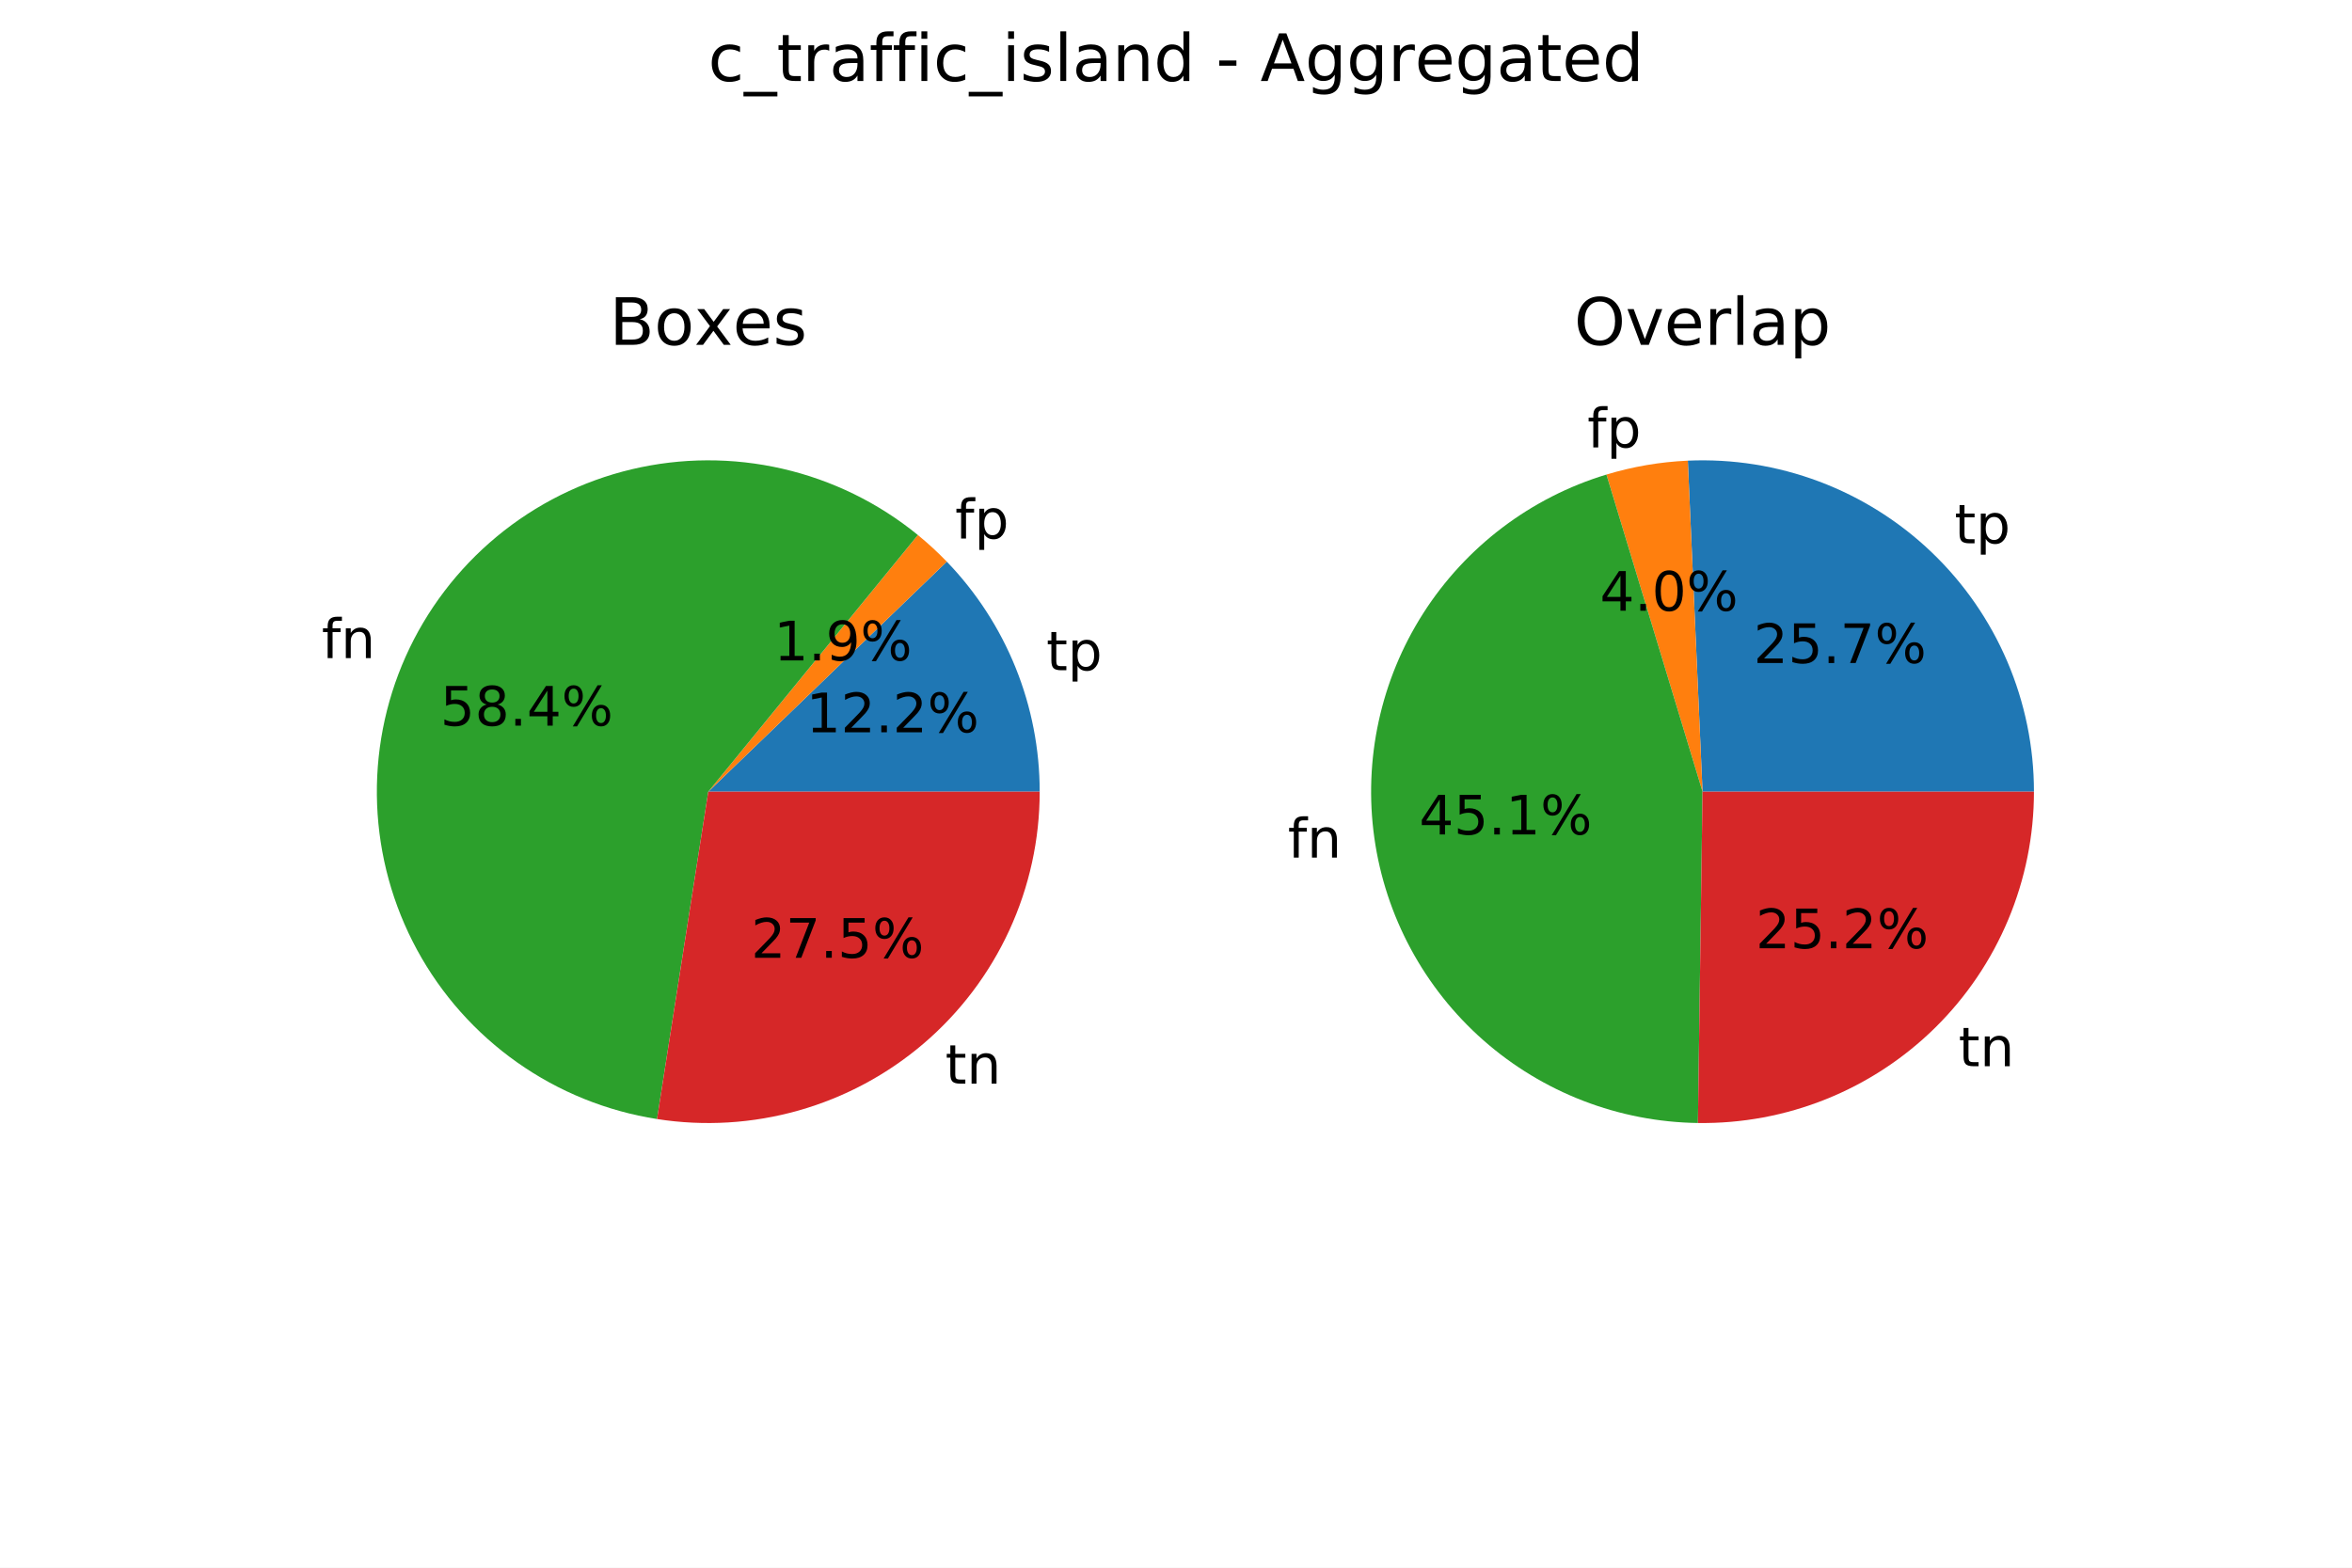
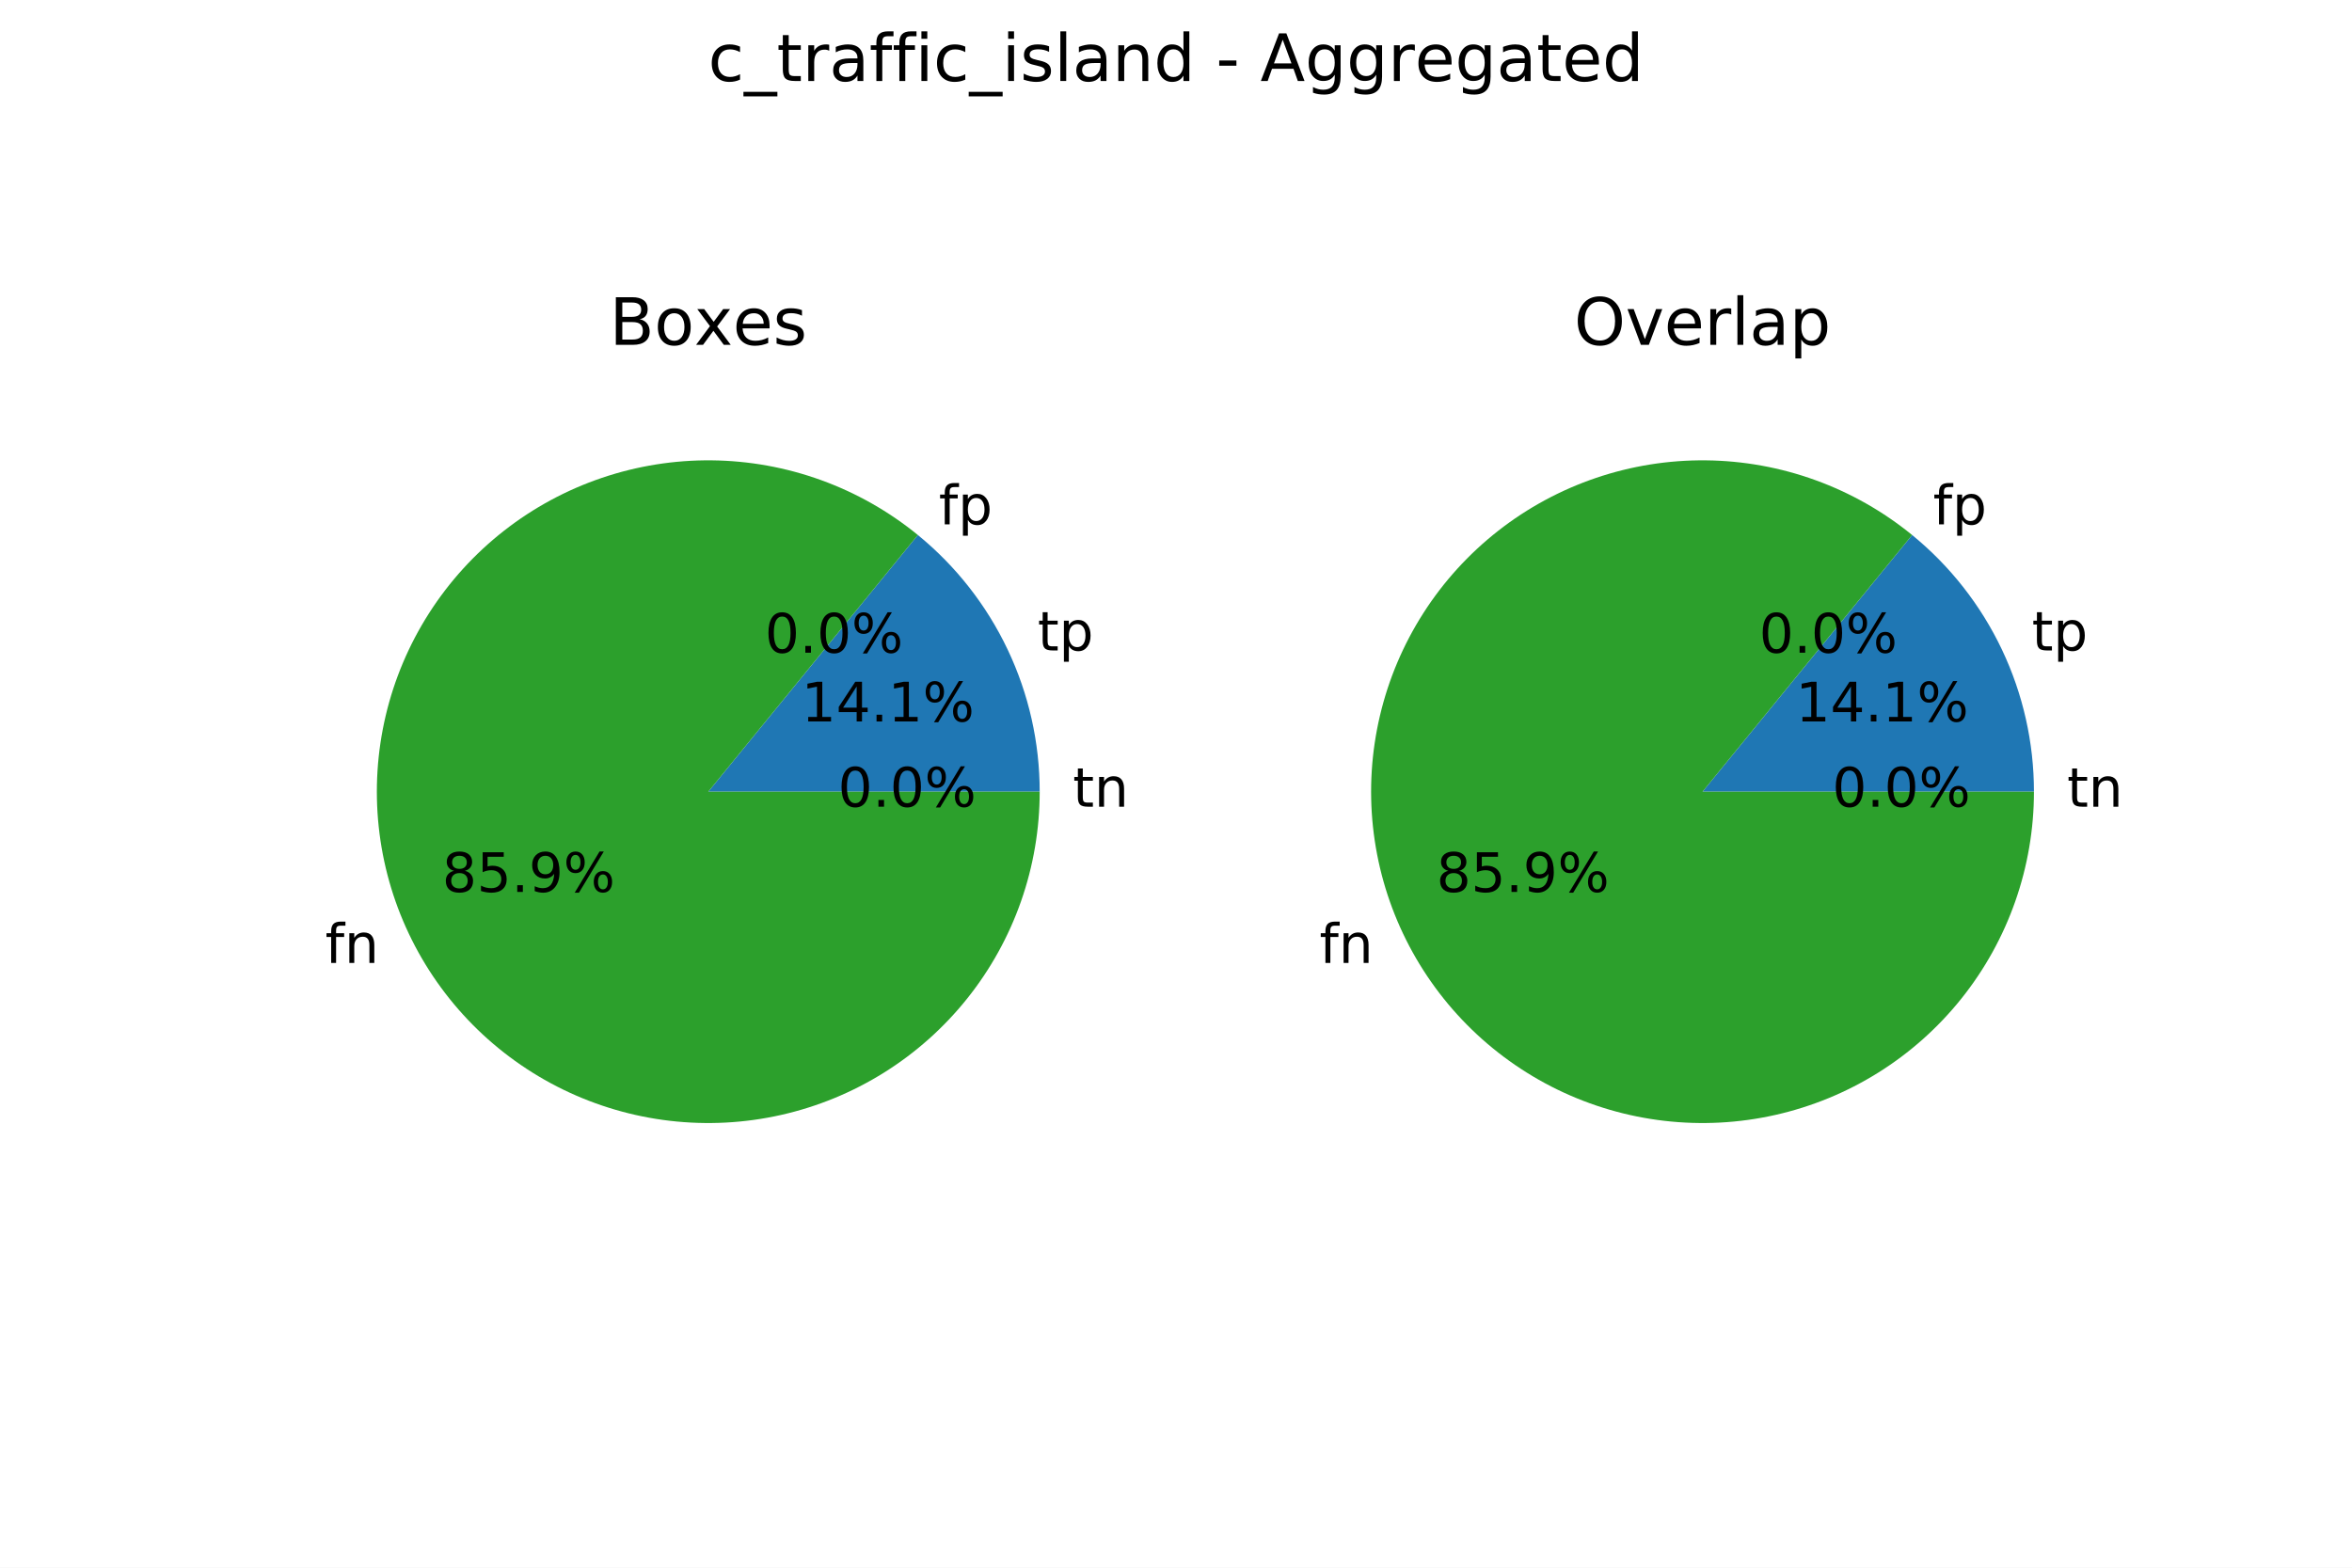
<svg xmlns="http://www.w3.org/2000/svg" xmlns:xlink="http://www.w3.org/1999/xlink" height="288pt" version="1.1" viewBox="0 0 432 288" width="432pt">
  <defs>
    <style type="text/css">
*{stroke-linecap:butt;stroke-linejoin:round;}
  </style>
  </defs>
  <g id="figure_1">
    <g id="patch_1">
      <path d="M 0 288  L 432 288  L 432 0  L 0 0  z " style="fill:#ffffff;" />
    </g>
    <g id="axes_1">
      <g id="patch_2">
-         <path d="M 190.964 145.44  C 190.964 137.63 189.461 129.893 186.537 122.651  C 183.613 115.409 179.323 108.797 173.901 103.177  L 130.091 145.44  L 190.964 145.44  z " style="fill:#1f77b4;" />
+         <path d="M 190.964 145.44  C 190.964 136.413 188.956 127.499 185.086 119.344  C 181.216 111.189 175.581 103.996 168.589 98.287  L 130.091 145.44  L 190.964 145.44  z " style="fill:#1f77b4;" />
      </g>
      <g id="patch_3">
-         <path d="M 173.901 103.177  C 173.065 102.31 172.203 101.469 171.317 100.653  C 170.431 99.838 169.522 99.049 168.589 98.287  L 130.091 145.44  L 173.901 103.177  z " style="fill:#ff7f0e;" />
+         <path d="M 168.589 98.287  C 168.589 98.287 168.589 98.287 168.589 98.287  L 130.091 145.44  L 168.589 98.287  z " style="fill:#ff7f0e;" />
      </g>
      <g id="patch_4">
-         <path d="M 168.589 98.287  C 161.345 92.373 152.834 88.206 143.72 86.113  C 134.606 84.019 125.131 84.053 116.032 86.213  C 106.933 88.373 98.453 92.601 91.252 98.567  C 84.051 104.534 78.321 112.081 74.508 120.62  C 70.695 129.159 68.901 138.463 69.264 147.807  C 69.628 157.152 72.14 166.288 76.605 174.505  C 81.07 182.722 87.37 189.8 95.012 195.189  C 102.655 200.578 111.438 204.134 120.677 205.58  L 130.091 145.44  L 168.589 98.287  z " style="fill:#2ca02c;" />
+         <path d="M 168.589 98.287  C 163.274 93.948 157.265 90.539 150.814 88.203  C 144.363 85.868 137.563 84.639 130.703 84.57  C 123.843 84.501 117.02 85.593 110.523 87.798  C 104.027 90.003 97.949 93.291 92.549 97.522  C 87.148 101.754 82.502 106.868 78.806 112.648  C 75.11 118.428 72.418 124.791 70.843 131.469  C 69.269 138.146 68.834 145.042 69.558 151.864  C 70.282 158.687 72.154 165.338 75.096 171.536  C 78.037 177.734 82.005 183.391 86.832 188.267  C 91.658 193.142 97.275 197.167 103.443 200.17  C 109.611 203.173 116.243 205.112 123.058 205.905  C 129.873 206.698 136.773 206.333 143.466 204.825  C 150.159 203.318 156.549 200.69 162.366 197.052  C 168.183 193.415 173.343 188.82 177.629 183.462  C 181.914 178.104 185.263 172.06 187.533 165.586  C 189.804 159.112 190.964 152.301 190.964 145.44  L 130.091 145.44  L 168.589 98.287  z " style="fill:#2ca02c;" />
      </g>
      <g id="patch_5">
-         <path d="M 120.677 205.58  C 129.361 206.94 138.237 206.402 146.694 204.005  C 155.15 201.607 162.988 197.407 169.667 191.692  C 176.345 185.978 181.707 178.884 185.384 170.9  C 189.06 162.916 190.964 154.23 190.964 145.44  L 130.091 145.44  L 120.677 205.58  z " style="fill:#d62728;" />
+         <path d="M 190.964 145.44  C 190.964 145.44 190.964 145.44 190.964 145.44  L 130.091 145.44  L 190.964 145.44  z " style="fill:#d62728;" />
      </g>
      <g id="matplotlib.axis_1" />
      <g id="matplotlib.axis_2" />
      <g id="text_1">
        <defs>
          <path d="M 18.312 70.219  L 18.312 54.688  L 36.812 54.688  L 36.812 47.703  L 18.312 47.703  L 18.312 18.016  Q 18.312 11.328 20.141 9.422  Q 21.969 7.516 27.594 7.516  L 36.812 7.516  L 36.812 0  L 27.594 0  Q 17.188 0 13.234 3.875  Q 9.281 7.766 9.281 18.016  L 9.281 47.703  L 2.688 47.703  L 2.688 54.688  L 9.281 54.688  L 9.281 70.219  z " id="DejaVuSans-116" />
          <path d="M 18.109 8.203  L 18.109 -20.797  L 9.078 -20.797  L 9.078 54.688  L 18.109 54.688  L 18.109 46.391  Q 20.953 51.266 25.266 53.625  Q 29.594 56 35.594 56  Q 45.562 56 51.781 48.094  Q 58.016 40.188 58.016 27.297  Q 58.016 14.406 51.781 6.484  Q 45.562 -1.422 35.594 -1.422  Q 29.594 -1.422 25.266 0.953  Q 20.953 3.328 18.109 8.203  z M 48.688 27.297  Q 48.688 37.203 44.609 42.844  Q 40.531 48.484 33.406 48.484  Q 26.266 48.484 22.188 42.844  Q 18.109 37.203 18.109 27.297  Q 18.109 17.391 22.188 11.75  Q 26.266 6.109 33.406 6.109  Q 40.531 6.109 44.609 11.75  Q 48.688 17.391 48.688 27.297  z " id="DejaVuSans-112" />
        </defs>
-         <g transform="translate(192.1816 123.1316)scale(0.1 -0.1)">
+         <g transform="translate(190.5857 119.4936)scale(0.1 -0.1)">
          <use xlink:href="#DejaVuSans-116" />
          <use x="39.209" xlink:href="#DejaVuSans-112" />
        </g>
      </g>
      <g id="text_2">
        <defs>
          <path d="M 12.406 8.297  L 28.516 8.297  L 28.516 63.922  L 10.984 60.406  L 10.984 69.391  L 28.422 72.906  L 38.281 72.906  L 38.281 8.297  L 54.391 8.297  L 54.391 0  L 12.406 0  z " id="DejaVuSans-49" />
-           <path d="M 19.188 8.297  L 53.609 8.297  L 53.609 0  L 7.328 0  L 7.328 8.297  Q 12.938 14.109 22.625 23.891  Q 32.328 33.688 34.812 36.531  Q 39.547 41.844 41.422 45.531  Q 43.312 49.219 43.312 52.781  Q 43.312 58.594 39.234 62.25  Q 35.156 65.922 28.609 65.922  Q 23.969 65.922 18.812 64.312  Q 13.672 62.703 7.812 59.422  L 7.812 69.391  Q 13.766 71.781 18.938 73  Q 24.125 74.219 28.422 74.219  Q 39.75 74.219 46.484 68.547  Q 53.219 62.891 53.219 53.422  Q 53.219 48.922 51.531 44.891  Q 49.859 40.875 45.406 35.406  Q 44.188 33.984 37.641 27.219  Q 31.109 20.453 19.188 8.297  z " id="DejaVuSans-50" />
+           <path d="M 37.797 64.312  L 12.891 25.391  L 37.797 25.391  z M 35.203 72.906  L 47.609 72.906  L 47.609 25.391  L 58.016 25.391  L 58.016 17.188  L 47.609 17.188  L 47.609 0  L 37.797 0  L 37.797 17.188  L 4.891 17.188  L 4.891 26.703  z " id="DejaVuSans-52" />
          <path d="M 10.688 12.406  L 21 12.406  L 21 0  L 10.688 0  z " id="DejaVuSans-46" />
          <path d="M 72.703 32.078  Q 68.453 32.078 66.031 28.469  Q 63.625 24.859 63.625 18.406  Q 63.625 12.062 66.031 8.422  Q 68.453 4.781 72.703 4.781  Q 76.859 4.781 79.266 8.422  Q 81.688 12.062 81.688 18.406  Q 81.688 24.812 79.266 28.438  Q 76.859 32.078 72.703 32.078  z M 72.703 38.281  Q 80.422 38.281 84.953 32.906  Q 89.5 27.547 89.5 18.406  Q 89.5 9.281 84.938 3.922  Q 80.375 -1.422 72.703 -1.422  Q 64.891 -1.422 60.344 3.922  Q 55.812 9.281 55.812 18.406  Q 55.812 27.594 60.375 32.938  Q 64.938 38.281 72.703 38.281  z M 22.312 68.016  Q 18.109 68.016 15.688 64.375  Q 13.281 60.75 13.281 54.391  Q 13.281 47.953 15.672 44.328  Q 18.062 40.719 22.312 40.719  Q 26.562 40.719 28.969 44.328  Q 31.391 47.953 31.391 54.391  Q 31.391 60.688 28.953 64.344  Q 26.516 68.016 22.312 68.016  z M 66.406 74.219  L 74.219 74.219  L 28.609 -1.422  L 20.797 -1.422  z M 22.312 74.219  Q 30.031 74.219 34.609 68.875  Q 39.203 63.531 39.203 54.391  Q 39.203 45.172 34.641 39.844  Q 30.078 34.516 22.312 34.516  Q 14.547 34.516 10.031 39.859  Q 5.516 45.219 5.516 54.391  Q 5.516 63.484 10.047 68.844  Q 14.594 74.219 22.312 74.219  z " id="DejaVuSans-37" />
        </defs>
-         <g transform="translate(148.0749 134.5261)scale(0.1 -0.1)">
+         <g transform="translate(147.2045 132.5417)scale(0.1 -0.1)">
          <use xlink:href="#DejaVuSans-49" />
-           <use x="63.623" xlink:href="#DejaVuSans-50" />
-           <use x="127.246" xlink:href="#DejaVuSans-46" />
-           <use x="159.033" xlink:href="#DejaVuSans-50" />
+           <use x="63.623" xlink:href="#DejaVuSans-52" />
+           <use x="127.246" xlink:href="#DejaVuSans-46" />
+           <use x="159.033" xlink:href="#DejaVuSans-49" />
          <use x="222.656" xlink:href="#DejaVuSans-37" />
        </g>
      </g>
      <g id="text_3">
        <defs>
          <path d="M 37.109 75.984  L 37.109 68.5  L 28.516 68.5  Q 23.688 68.5 21.797 66.547  Q 19.922 64.594 19.922 59.516  L 19.922 54.688  L 34.719 54.688  L 34.719 47.703  L 19.922 47.703  L 19.922 0  L 10.891 0  L 10.891 47.703  L 2.297 47.703  L 2.297 54.688  L 10.891 54.688  L 10.891 58.5  Q 10.891 67.625 15.141 71.797  Q 19.391 75.984 28.609 75.984  z " id="DejaVuSans-102" />
        </defs>
-         <g transform="translate(175.44 98.93373)scale(0.1 -0.1)">
+         <g transform="translate(172.4386 96.33111)scale(0.1 -0.1)">
          <use xlink:href="#DejaVuSans-102" />
          <use x="35.205" xlink:href="#DejaVuSans-112" />
        </g>
      </g>
      <g id="text_4">
        <defs>
+           <path d="M 31.781 66.406  Q 24.172 66.406 20.328 58.906  Q 16.5 51.422 16.5 36.375  Q 16.5 21.391 20.328 13.891  Q 24.172 6.391 31.781 6.391  Q 39.453 6.391 43.281 13.891  Q 47.125 21.391 47.125 36.375  Q 47.125 51.422 43.281 58.906  Q 39.453 66.406 31.781 66.406  z M 31.781 74.219  Q 44.047 74.219 50.516 64.516  Q 56.984 54.828 56.984 36.375  Q 56.984 17.969 50.516 8.266  Q 44.047 -1.422 31.781 -1.422  Q 19.531 -1.422 13.062 8.266  Q 6.594 17.969 6.594 36.375  Q 6.594 54.828 13.062 64.516  Q 19.531 74.219 31.781 74.219  z " id="DejaVuSans-48" />
+         </defs>
+         <g transform="translate(140.4873 119.9076)scale(0.1 -0.1)">
+           <use xlink:href="#DejaVuSans-48" />
+           <use x="63.623" xlink:href="#DejaVuSans-46" />
+           <use x="95.41" xlink:href="#DejaVuSans-48" />
+           <use x="159.033" xlink:href="#DejaVuSans-37" />
+         </g>
+       </g>
+       <g id="text_5">
+         <defs>
+           <path d="M 54.891 33.016  L 54.891 0  L 45.906 0  L 45.906 32.719  Q 45.906 40.484 42.875 44.328  Q 39.844 48.188 33.797 48.188  Q 26.516 48.188 22.312 43.547  Q 18.109 38.922 18.109 30.906  L 18.109 0  L 9.078 0  L 9.078 54.688  L 18.109 54.688  L 18.109 46.188  Q 21.344 51.125 25.703 53.562  Q 30.078 56 35.797 56  Q 45.219 56 50.047 50.172  Q 54.891 44.344 54.891 33.016  z " id="DejaVuSans-110" />
+         </defs>
+         <g transform="translate(59.7383 176.9051)scale(0.1 -0.1)">
+           <use xlink:href="#DejaVuSans-102" />
+           <use x="35.205" xlink:href="#DejaVuSans-110" />
+         </g>
+       </g>
+       <g id="text_6">
+         <defs>
+           <path d="M 31.781 34.625  Q 24.75 34.625 20.719 30.859  Q 16.703 27.094 16.703 20.516  Q 16.703 13.922 20.719 10.156  Q 24.75 6.391 31.781 6.391  Q 38.812 6.391 42.859 10.172  Q 46.922 13.969 46.922 20.516  Q 46.922 27.094 42.891 30.859  Q 38.875 34.625 31.781 34.625  z M 21.922 38.812  Q 15.578 40.375 12.031 44.719  Q 8.5 49.078 8.5 55.328  Q 8.5 64.062 14.719 69.141  Q 20.953 74.219 31.781 74.219  Q 42.672 74.219 48.875 69.141  Q 55.078 64.062 55.078 55.328  Q 55.078 49.078 51.531 44.719  Q 48 40.375 41.703 38.812  Q 48.828 37.156 52.797 32.312  Q 56.781 27.484 56.781 20.516  Q 56.781 9.906 50.312 4.234  Q 43.844 -1.422 31.781 -1.422  Q 19.734 -1.422 13.25 4.234  Q 6.781 9.906 6.781 20.516  Q 6.781 27.484 10.781 32.312  Q 14.797 37.156 21.922 38.812  z M 18.312 54.391  Q 18.312 48.734 21.844 45.562  Q 25.391 42.391 31.781 42.391  Q 38.141 42.391 41.719 45.562  Q 45.312 48.734 45.312 54.391  Q 45.312 60.062 41.719 63.234  Q 38.141 66.406 31.781 66.406  Q 25.391 66.406 21.844 63.234  Q 18.312 60.062 18.312 54.391  z " id="DejaVuSans-56" />
+           <path d="M 10.797 72.906  L 49.516 72.906  L 49.516 64.594  L 19.828 64.594  L 19.828 46.734  Q 21.969 47.469 24.109 47.828  Q 26.266 48.188 28.422 48.188  Q 40.625 48.188 47.75 41.5  Q 54.891 34.812 54.891 23.391  Q 54.891 11.625 47.562 5.094  Q 40.234 -1.422 26.906 -1.422  Q 22.312 -1.422 17.547 -0.641  Q 12.797 0.141 7.719 1.703  L 7.719 11.625  Q 12.109 9.234 16.797 8.062  Q 21.484 6.891 26.703 6.891  Q 35.156 6.891 40.078 11.328  Q 45.016 15.766 45.016 23.391  Q 45.016 31 40.078 35.438  Q 35.156 39.891 26.703 39.891  Q 22.75 39.891 18.812 39.016  Q 14.891 38.141 10.797 36.281  z " id="DejaVuSans-53" />
          <path d="M 10.984 1.516  L 10.984 10.5  Q 14.703 8.734 18.5 7.812  Q 22.312 6.891 25.984 6.891  Q 35.75 6.891 40.891 13.453  Q 46.047 20.016 46.781 33.406  Q 43.953 29.203 39.594 26.953  Q 35.25 24.703 29.984 24.703  Q 19.047 24.703 12.672 31.312  Q 6.297 37.938 6.297 49.422  Q 6.297 60.641 12.938 67.422  Q 19.578 74.219 30.609 74.219  Q 43.266 74.219 49.922 64.516  Q 56.594 54.828 56.594 36.375  Q 56.594 19.141 48.406 8.859  Q 40.234 -1.422 26.422 -1.422  Q 22.703 -1.422 18.891 -0.688  Q 15.094 0.047 10.984 1.516  z M 30.609 32.422  Q 37.25 32.422 41.125 36.953  Q 45.016 41.5 45.016 49.422  Q 45.016 57.281 41.125 61.844  Q 37.25 66.406 30.609 66.406  Q 23.969 66.406 20.094 61.844  Q 16.219 57.281 16.219 49.422  Q 16.219 41.5 20.094 36.953  Q 23.969 32.422 30.609 32.422  z " id="DejaVuSans-57" />
        </defs>
-         <g transform="translate(142.1244 121.3272)scale(0.1 -0.1)">
-           <use xlink:href="#DejaVuSans-49" />
-           <use x="63.623" xlink:href="#DejaVuSans-46" />
-           <use x="95.41" xlink:href="#DejaVuSans-57" />
-           <use x="159.033" xlink:href="#DejaVuSans-37" />
-         </g>
-       </g>
-       <g id="text_5">
-         <defs>
-           <path d="M 54.891 33.016  L 54.891 0  L 45.906 0  L 45.906 32.719  Q 45.906 40.484 42.875 44.328  Q 39.844 48.188 33.797 48.188  Q 26.516 48.188 22.312 43.547  Q 18.109 38.922 18.109 30.906  L 18.109 0  L 9.078 0  L 9.078 54.688  L 18.109 54.688  L 18.109 46.188  Q 21.344 51.125 25.703 53.562  Q 30.078 56 35.797 56  Q 45.219 56 50.047 50.172  Q 54.891 44.344 54.891 33.016  z " id="DejaVuSans-110" />
-         </defs>
-         <g transform="translate(59.09206 120.8971)scale(0.1 -0.1)">
-           <use xlink:href="#DejaVuSans-102" />
-           <use x="35.205" xlink:href="#DejaVuSans-110" />
-         </g>
-       </g>
-       <g id="text_6">
-         <defs>
-           <path d="M 10.797 72.906  L 49.516 72.906  L 49.516 64.594  L 19.828 64.594  L 19.828 46.734  Q 21.969 47.469 24.109 47.828  Q 26.266 48.188 28.422 48.188  Q 40.625 48.188 47.75 41.5  Q 54.891 34.812 54.891 23.391  Q 54.891 11.625 47.562 5.094  Q 40.234 -1.422 26.906 -1.422  Q 22.312 -1.422 17.547 -0.641  Q 12.797 0.141 7.719 1.703  L 7.719 11.625  Q 12.109 9.234 16.797 8.062  Q 21.484 6.891 26.703 6.891  Q 35.156 6.891 40.078 11.328  Q 45.016 15.766 45.016 23.391  Q 45.016 31 40.078 35.438  Q 35.156 39.891 26.703 39.891  Q 22.75 39.891 18.812 39.016  Q 14.891 38.141 10.797 36.281  z " id="DejaVuSans-53" />
-           <path d="M 31.781 34.625  Q 24.75 34.625 20.719 30.859  Q 16.703 27.094 16.703 20.516  Q 16.703 13.922 20.719 10.156  Q 24.75 6.391 31.781 6.391  Q 38.812 6.391 42.859 10.172  Q 46.922 13.969 46.922 20.516  Q 46.922 27.094 42.891 30.859  Q 38.875 34.625 31.781 34.625  z M 21.922 38.812  Q 15.578 40.375 12.031 44.719  Q 8.5 49.078 8.5 55.328  Q 8.5 64.062 14.719 69.141  Q 20.953 74.219 31.781 74.219  Q 42.672 74.219 48.875 69.141  Q 55.078 64.062 55.078 55.328  Q 55.078 49.078 51.531 44.719  Q 48 40.375 41.703 38.812  Q 48.828 37.156 52.797 32.312  Q 56.781 27.484 56.781 20.516  Q 56.781 9.906 50.312 4.234  Q 43.844 -1.422 31.781 -1.422  Q 19.734 -1.422 13.25 4.234  Q 6.781 9.906 6.781 20.516  Q 6.781 27.484 10.781 32.312  Q 14.797 37.156 21.922 38.812  z M 18.312 54.391  Q 18.312 48.734 21.844 45.562  Q 25.391 42.391 31.781 42.391  Q 38.141 42.391 41.719 45.562  Q 45.312 48.734 45.312 54.391  Q 45.312 60.062 41.719 63.234  Q 38.141 66.406 31.781 66.406  Q 25.391 66.406 21.844 63.234  Q 18.312 60.062 18.312 54.391  z " id="DejaVuSans-56" />
-           <path d="M 37.797 64.312  L 12.891 25.391  L 37.797 25.391  z M 35.203 72.906  L 47.609 72.906  L 47.609 25.391  L 58.016 25.391  L 58.016 17.188  L 47.609 17.188  L 47.609 0  L 37.797 0  L 37.797 17.188  L 4.891 17.188  L 4.891 26.703  z " id="DejaVuSans-52" />
-         </defs>
-         <g transform="translate(80.85766 133.3072)scale(0.1 -0.1)">
-           <use xlink:href="#DejaVuSans-53" />
-           <use x="63.623" xlink:href="#DejaVuSans-56" />
-           <use x="127.246" xlink:href="#DejaVuSans-46" />
-           <use x="159.033" xlink:href="#DejaVuSans-52" />
+         <g transform="translate(81.21015 163.8571)scale(0.1 -0.1)">
+           <use xlink:href="#DejaVuSans-56" />
+           <use x="63.623" xlink:href="#DejaVuSans-53" />
+           <use x="127.246" xlink:href="#DejaVuSans-46" />
+           <use x="159.033" xlink:href="#DejaVuSans-57" />
          <use x="222.656" xlink:href="#DejaVuSans-37" />
        </g>
      </g>
      <g id="text_7">
-         <g transform="translate(173.6241 199.0767)scale(0.1 -0.1)">
+         <g transform="translate(197.0509 148.1994)scale(0.1 -0.1)">
          <use xlink:href="#DejaVuSans-116" />
          <use x="39.209" xlink:href="#DejaVuSans-110" />
        </g>
      </g>
      <g id="text_8">
-         <defs>
-           <path d="M 8.203 72.906  L 55.078 72.906  L 55.078 68.703  L 28.609 0  L 18.312 0  L 43.219 64.594  L 8.203 64.594  z " id="DejaVuSans-55" />
-         </defs>
-         <g transform="translate(137.9527 175.9507)scale(0.1 -0.1)">
-           <use xlink:href="#DejaVuSans-50" />
-           <use x="63.623" xlink:href="#DejaVuSans-55" />
-           <use x="127.246" xlink:href="#DejaVuSans-46" />
-           <use x="159.033" xlink:href="#DejaVuSans-53" />
-           <use x="222.656" xlink:href="#DejaVuSans-37" />
+         <g transform="translate(153.9122 148.1994)scale(0.1 -0.1)">
+           <use xlink:href="#DejaVuSans-48" />
+           <use x="63.623" xlink:href="#DejaVuSans-46" />
+           <use x="95.41" xlink:href="#DejaVuSans-48" />
+           <use x="159.033" xlink:href="#DejaVuSans-37" />
        </g>
      </g>
      <g id="text_9">
        <defs>
          <path d="M 19.672 34.812  L 19.672 8.109  L 35.5 8.109  Q 43.453 8.109 47.281 11.406  Q 51.125 14.703 51.125 21.484  Q 51.125 28.328 47.281 31.562  Q 43.453 34.812 35.5 34.812  z M 19.672 64.797  L 19.672 42.828  L 34.281 42.828  Q 41.5 42.828 45.031 45.531  Q 48.578 48.25 48.578 53.812  Q 48.578 59.328 45.031 62.062  Q 41.5 64.797 34.281 64.797  z M 9.812 72.906  L 35.016 72.906  Q 46.297 72.906 52.391 68.219  Q 58.5 63.531 58.5 54.891  Q 58.5 48.188 55.375 44.234  Q 52.25 40.281 46.188 39.312  Q 53.469 37.75 57.5 32.781  Q 61.531 27.828 61.531 20.406  Q 61.531 10.641 54.891 5.312  Q 48.25 0 35.984 0  L 9.812 0  z " id="DejaVuSans-66" />
          <path d="M 30.609 48.391  Q 23.391 48.391 19.188 42.75  Q 14.984 37.109 14.984 27.297  Q 14.984 17.484 19.156 11.844  Q 23.344 6.203 30.609 6.203  Q 37.797 6.203 41.984 11.859  Q 46.188 17.531 46.188 27.297  Q 46.188 37.016 41.984 42.703  Q 37.797 48.391 30.609 48.391  z M 30.609 56  Q 42.328 56 49.016 48.375  Q 55.719 40.766 55.719 27.297  Q 55.719 13.875 49.016 6.219  Q 42.328 -1.422 30.609 -1.422  Q 18.844 -1.422 12.172 6.219  Q 5.516 13.875 5.516 27.297  Q 5.516 40.766 12.172 48.375  Q 18.844 56 30.609 56  z " id="DejaVuSans-111" />
          <path d="M 54.891 54.688  L 35.109 28.078  L 55.906 0  L 45.312 0  L 29.391 21.484  L 13.484 0  L 2.875 0  L 24.125 28.609  L 4.688 54.688  L 15.281 54.688  L 29.781 35.203  L 44.281 54.688  z " id="DejaVuSans-120" />
          <path d="M 56.203 29.594  L 56.203 25.203  L 14.891 25.203  Q 15.484 15.922 20.484 11.062  Q 25.484 6.203 34.422 6.203  Q 39.594 6.203 44.453 7.469  Q 49.312 8.734 54.109 11.281  L 54.109 2.781  Q 49.266 0.734 44.188 -0.344  Q 39.109 -1.422 33.891 -1.422  Q 20.797 -1.422 13.156 6.188  Q 5.516 13.812 5.516 26.812  Q 5.516 40.234 12.766 48.109  Q 20.016 56 32.328 56  Q 43.359 56 49.781 48.891  Q 56.203 41.797 56.203 29.594  z M 47.219 32.234  Q 47.125 39.594 43.094 43.984  Q 39.062 48.391 32.422 48.391  Q 24.906 48.391 20.391 44.141  Q 15.875 39.891 15.188 32.172  z " id="DejaVuSans-101" />
          <path d="M 44.281 53.078  L 44.281 44.578  Q 40.484 46.531 36.375 47.5  Q 32.281 48.484 27.875 48.484  Q 21.188 48.484 17.844 46.438  Q 14.5 44.391 14.5 40.281  Q 14.5 37.156 16.891 35.375  Q 19.281 33.594 26.516 31.984  L 29.594 31.297  Q 39.156 29.25 43.188 25.516  Q 47.219 21.781 47.219 15.094  Q 47.219 7.469 41.188 3.016  Q 35.156 -1.422 24.609 -1.422  Q 20.219 -1.422 15.453 -0.562  Q 10.688 0.297 5.422 2  L 5.422 11.281  Q 10.406 8.688 15.234 7.391  Q 20.062 6.109 24.812 6.109  Q 31.156 6.109 34.562 8.281  Q 37.984 10.453 37.984 14.406  Q 37.984 18.062 35.516 20.016  Q 33.062 21.969 24.703 23.781  L 21.578 24.516  Q 13.234 26.266 9.516 29.906  Q 5.812 33.547 5.812 39.891  Q 5.812 47.609 11.281 51.797  Q 16.75 56 26.812 56  Q 31.781 56 36.172 55.266  Q 40.578 54.547 44.281 53.078  z " id="DejaVuSans-115" />
        </defs>
        <g transform="translate(111.94 63.34909)scale(0.12 -0.12)">
          <use xlink:href="#DejaVuSans-66" />
          <use x="68.604" xlink:href="#DejaVuSans-111" />
          <use x="129.738" xlink:href="#DejaVuSans-120" />
          <use x="188.871" xlink:href="#DejaVuSans-101" />
          <use x="250.395" xlink:href="#DejaVuSans-115" />
        </g>
      </g>
    </g>
    <g id="axes_2">
      <g id="patch_6">
-         <path d="M 373.582 145.44  C 373.582 137.219 371.916 129.082 368.686 121.522  C 365.456 113.962 360.727 107.134 354.786 101.452  C 348.846 95.769 341.815 91.348 334.119 88.456  C 326.423 85.565 318.22 84.262 310.007 84.627  L 312.709 145.44  L 373.582 145.44  z " style="fill:#1f77b4;" />
+         <path d="M 373.582 145.44  C 373.582 136.413 371.574 127.499 367.704 119.344  C 363.835 111.189 358.199 103.996 351.207 98.287  L 312.709 145.44  L 373.582 145.44  z " style="fill:#1f77b4;" />
      </g>
      <g id="patch_7">
-         <path d="M 310.007 84.627  C 307.475 84.74 304.952 85.01 302.453 85.437  C 299.954 85.865 297.485 86.447 295.059 87.182  L 312.709 145.44  L 310.007 84.627  z " style="fill:#ff7f0e;" />
+         <path d="M 351.207 98.287  C 351.207 98.287 351.207 98.287 351.207 98.287  L 312.709 145.44  L 351.207 98.287  z " style="fill:#ff7f0e;" />
      </g>
      <g id="patch_8">
-         <path d="M 295.059 87.182  C 281.16 91.393 269.217 100.442 261.402 112.682  C 253.587 124.922 250.405 139.564 252.433 153.943  C 254.462 168.323 261.571 181.513 272.467 191.114  C 283.363 200.714 297.344 206.105 311.864 206.307  L 312.709 145.44  L 295.059 87.182  z " style="fill:#2ca02c;" />
+         <path d="M 351.207 98.287  C 345.893 93.948 339.883 90.539 333.432 88.203  C 326.981 85.868 320.181 84.639 313.321 84.57  C 306.461 84.501 299.638 85.593 293.141 87.798  C 286.645 90.003 280.568 93.291 275.167 97.522  C 269.767 101.754 265.12 106.868 261.424 112.648  C 257.728 118.428 255.036 124.791 253.461 131.469  C 251.887 138.146 251.452 145.042 252.176 151.864  C 252.9 158.687 254.773 165.338 257.714 171.536  C 260.655 177.734 264.623 183.391 269.45 188.267  C 274.276 193.142 279.893 197.167 286.061 200.17  C 292.23 203.173 298.862 205.112 305.676 205.905  C 312.491 206.698 319.391 206.333 326.084 204.825  C 332.777 203.318 339.167 200.69 344.984 197.052  C 350.801 193.415 355.961 188.82 360.247 183.462  C 364.532 178.104 367.881 172.06 370.151 165.586  C 372.422 159.112 373.582 152.301 373.582 145.44  L 312.709 145.44  L 351.207 98.287  z " style="fill:#2ca02c;" />
      </g>
      <g id="patch_9">
-         <path d="M 311.864 206.307  C 319.928 206.419 327.935 204.927 335.418 201.918  C 342.9 198.91 349.711 194.444 355.453 188.781  C 361.195 183.118 365.755 176.37 368.867 168.93  C 371.979 161.49 373.582 153.505 373.582 145.44  L 312.709 145.44  L 311.864 206.307  z " style="fill:#d62728;" />
+         <path d="M 373.582 145.44  C 373.582 145.44 373.582 145.44 373.582 145.44  L 312.709 145.44  L 373.582 145.44  z " style="fill:#d62728;" />
      </g>
      <g id="matplotlib.axis_3" />
      <g id="matplotlib.axis_4" />
      <g id="text_10">
-         <g transform="translate(358.9942 99.81204)scale(0.1 -0.1)">
+         <g transform="translate(373.2039 119.4936)scale(0.1 -0.1)">
          <use xlink:href="#DejaVuSans-116" />
          <use x="39.209" xlink:href="#DejaVuSans-112" />
        </g>
      </g>
      <g id="text_11">
-         <g transform="translate(322.0719 121.8063)scale(0.1 -0.1)">
-           <use xlink:href="#DejaVuSans-50" />
+         <g transform="translate(329.8227 132.5417)scale(0.1 -0.1)">
+           <use xlink:href="#DejaVuSans-49" />
+           <use x="63.623" xlink:href="#DejaVuSans-52" />
+           <use x="127.246" xlink:href="#DejaVuSans-46" />
+           <use x="159.033" xlink:href="#DejaVuSans-49" />
+           <use x="222.656" xlink:href="#DejaVuSans-37" />
+         </g>
+       </g>
+       <g id="text_12">
+         <g transform="translate(355.0568 96.33111)scale(0.1 -0.1)">
+           <use xlink:href="#DejaVuSans-102" />
+           <use x="35.205" xlink:href="#DejaVuSans-112" />
+         </g>
+       </g>
+       <g id="text_13">
+         <g transform="translate(323.1055 119.9076)scale(0.1 -0.1)">
+           <use xlink:href="#DejaVuSans-48" />
+           <use x="63.623" xlink:href="#DejaVuSans-46" />
+           <use x="95.41" xlink:href="#DejaVuSans-48" />
+           <use x="159.033" xlink:href="#DejaVuSans-37" />
+         </g>
+       </g>
+       <g id="text_14">
+         <g transform="translate(242.3565 176.9051)scale(0.1 -0.1)">
+           <use xlink:href="#DejaVuSans-102" />
+           <use x="35.205" xlink:href="#DejaVuSans-110" />
+         </g>
+       </g>
+       <g id="text_15">
+         <g transform="translate(263.8283 163.8571)scale(0.1 -0.1)">
+           <use xlink:href="#DejaVuSans-56" />
          <use x="63.623" xlink:href="#DejaVuSans-53" />
          <use x="127.246" xlink:href="#DejaVuSans-46" />
-           <use x="159.033" xlink:href="#DejaVuSans-55" />
-           <use x="222.656" xlink:href="#DejaVuSans-37" />
-         </g>
-       </g>
-       <g id="text_12">
-         <g transform="translate(291.5587 82.1966)scale(0.1 -0.1)">
-           <use xlink:href="#DejaVuSans-102" />
-           <use x="35.205" xlink:href="#DejaVuSans-112" />
-         </g>
-       </g>
-       <g id="text_13">
-         <defs>
-           <path d="M 31.781 66.406  Q 24.172 66.406 20.328 58.906  Q 16.5 51.422 16.5 36.375  Q 16.5 21.391 20.328 13.891  Q 24.172 6.391 31.781 6.391  Q 39.453 6.391 43.281 13.891  Q 47.125 21.391 47.125 36.375  Q 47.125 51.422 43.281 58.906  Q 39.453 66.406 31.781 66.406  z M 31.781 74.219  Q 44.047 74.219 50.516 64.516  Q 56.984 54.828 56.984 36.375  Q 56.984 17.969 50.516 8.266  Q 44.047 -1.422 31.781 -1.422  Q 19.531 -1.422 13.062 8.266  Q 6.594 17.969 6.594 36.375  Q 6.594 54.828 13.062 64.516  Q 19.531 74.219 31.781 74.219  z " id="DejaVuSans-48" />
-         </defs>
-         <g transform="translate(293.8531 112.1979)scale(0.1 -0.1)">
-           <use xlink:href="#DejaVuSans-52" />
-           <use x="63.623" xlink:href="#DejaVuSans-46" />
-           <use x="95.41" xlink:href="#DejaVuSans-48" />
-           <use x="159.033" xlink:href="#DejaVuSans-37" />
-         </g>
-       </g>
-       <g id="text_14">
-         <g transform="translate(236.5478 157.5532)scale(0.1 -0.1)">
-           <use xlink:href="#DejaVuSans-102" />
-           <use x="35.205" xlink:href="#DejaVuSans-110" />
-         </g>
-       </g>
-       <g id="text_15">
-         <g transform="translate(260.66 153.3014)scale(0.1 -0.1)">
-           <use xlink:href="#DejaVuSans-52" />
-           <use x="63.623" xlink:href="#DejaVuSans-53" />
-           <use x="127.246" xlink:href="#DejaVuSans-46" />
-           <use x="159.033" xlink:href="#DejaVuSans-49" />
+           <use x="159.033" xlink:href="#DejaVuSans-57" />
          <use x="222.656" xlink:href="#DejaVuSans-37" />
        </g>
      </g>
      <g id="text_16">
-         <g transform="translate(359.7273 195.8746)scale(0.1 -0.1)">
+         <g transform="translate(379.6691 148.1994)scale(0.1 -0.1)">
          <use xlink:href="#DejaVuSans-116" />
          <use x="39.209" xlink:href="#DejaVuSans-110" />
        </g>
      </g>
      <g id="text_17">
-         <g transform="translate(322.4718 174.204)scale(0.1 -0.1)">
-           <use xlink:href="#DejaVuSans-50" />
-           <use x="63.623" xlink:href="#DejaVuSans-53" />
-           <use x="127.246" xlink:href="#DejaVuSans-46" />
-           <use x="159.033" xlink:href="#DejaVuSans-50" />
-           <use x="222.656" xlink:href="#DejaVuSans-37" />
+         <g transform="translate(336.5304 148.1994)scale(0.1 -0.1)">
+           <use xlink:href="#DejaVuSans-48" />
+           <use x="63.623" xlink:href="#DejaVuSans-46" />
+           <use x="95.41" xlink:href="#DejaVuSans-48" />
+           <use x="159.033" xlink:href="#DejaVuSans-37" />
        </g>
      </g>
      <g id="text_18">
        <defs>
          <path d="M 39.406 66.219  Q 28.656 66.219 22.328 58.203  Q 16.016 50.203 16.016 36.375  Q 16.016 22.609 22.328 14.594  Q 28.656 6.594 39.406 6.594  Q 50.141 6.594 56.422 14.594  Q 62.703 22.609 62.703 36.375  Q 62.703 50.203 56.422 58.203  Q 50.141 66.219 39.406 66.219  z M 39.406 74.219  Q 54.734 74.219 63.906 63.938  Q 73.094 53.656 73.094 36.375  Q 73.094 19.141 63.906 8.859  Q 54.734 -1.422 39.406 -1.422  Q 24.031 -1.422 14.812 8.828  Q 5.609 19.094 5.609 36.375  Q 5.609 53.656 14.812 63.938  Q 24.031 74.219 39.406 74.219  z " id="DejaVuSans-79" />
          <path d="M 2.984 54.688  L 12.5 54.688  L 29.594 8.797  L 46.688 54.688  L 56.203 54.688  L 35.688 0  L 23.484 0  z " id="DejaVuSans-118" />
          <path d="M 41.109 46.297  Q 39.594 47.172 37.812 47.578  Q 36.031 48 33.891 48  Q 26.266 48 22.188 43.047  Q 18.109 38.094 18.109 28.812  L 18.109 0  L 9.078 0  L 9.078 54.688  L 18.109 54.688  L 18.109 46.188  Q 20.953 51.172 25.484 53.578  Q 30.031 56 36.531 56  Q 37.453 56 38.578 55.875  Q 39.703 55.766 41.062 55.516  z " id="DejaVuSans-114" />
          <path d="M 9.422 75.984  L 18.406 75.984  L 18.406 0  L 9.422 0  z " id="DejaVuSans-108" />
          <path d="M 34.281 27.484  Q 23.391 27.484 19.188 25  Q 14.984 22.516 14.984 16.5  Q 14.984 11.719 18.141 8.906  Q 21.297 6.109 26.703 6.109  Q 34.188 6.109 38.703 11.406  Q 43.219 16.703 43.219 25.484  L 43.219 27.484  z M 52.203 31.203  L 52.203 0  L 43.219 0  L 43.219 8.297  Q 40.141 3.328 35.547 0.953  Q 30.953 -1.422 24.312 -1.422  Q 15.922 -1.422 10.953 3.297  Q 6 8.016 6 15.922  Q 6 25.141 12.172 29.828  Q 18.359 34.516 30.609 34.516  L 43.219 34.516  L 43.219 35.406  Q 43.219 41.609 39.141 45  Q 35.062 48.391 27.688 48.391  Q 23 48.391 18.547 47.266  Q 14.109 46.141 10.016 43.891  L 10.016 52.203  Q 14.938 54.109 19.578 55.047  Q 24.219 56 28.609 56  Q 40.484 56 46.344 49.844  Q 52.203 43.703 52.203 31.203  z " id="DejaVuSans-97" />
        </defs>
        <g transform="translate(289.1235 63.34909)scale(0.12 -0.12)">
          <use xlink:href="#DejaVuSans-79" />
          <use x="78.711" xlink:href="#DejaVuSans-118" />
          <use x="137.891" xlink:href="#DejaVuSans-101" />
          <use x="199.414" xlink:href="#DejaVuSans-114" />
          <use x="240.527" xlink:href="#DejaVuSans-108" />
          <use x="268.311" xlink:href="#DejaVuSans-97" />
          <use x="329.59" xlink:href="#DejaVuSans-112" />
        </g>
      </g>
    </g>
    <g id="text_19">
      <defs>
        <path d="M 48.781 52.594  L 48.781 44.188  Q 44.969 46.297 41.141 47.344  Q 37.312 48.391 33.406 48.391  Q 24.656 48.391 19.812 42.844  Q 14.984 37.312 14.984 27.297  Q 14.984 17.281 19.812 11.734  Q 24.656 6.203 33.406 6.203  Q 37.312 6.203 41.141 7.25  Q 44.969 8.297 48.781 10.406  L 48.781 2.094  Q 45.016 0.344 40.984 -0.531  Q 36.969 -1.422 32.422 -1.422  Q 20.062 -1.422 12.781 6.344  Q 5.516 14.109 5.516 27.297  Q 5.516 40.672 12.859 48.328  Q 20.219 56 33.016 56  Q 37.156 56 41.109 55.141  Q 45.062 54.297 48.781 52.594  z " id="DejaVuSans-99" />
        <path d="M 50.984 -16.609  L 50.984 -23.578  L -0.984 -23.578  L -0.984 -16.609  z " id="DejaVuSans-95" />
        <path d="M 9.422 54.688  L 18.406 54.688  L 18.406 0  L 9.422 0  z M 9.422 75.984  L 18.406 75.984  L 18.406 64.594  L 9.422 64.594  z " id="DejaVuSans-105" />
        <path d="M 45.406 46.391  L 45.406 75.984  L 54.391 75.984  L 54.391 0  L 45.406 0  L 45.406 8.203  Q 42.578 3.328 38.25 0.953  Q 33.938 -1.422 27.875 -1.422  Q 17.969 -1.422 11.734 6.484  Q 5.516 14.406 5.516 27.297  Q 5.516 40.188 11.734 48.094  Q 17.969 56 27.875 56  Q 33.938 56 38.25 53.625  Q 42.578 51.266 45.406 46.391  z M 14.797 27.297  Q 14.797 17.391 18.875 11.75  Q 22.953 6.109 30.078 6.109  Q 37.203 6.109 41.297 11.75  Q 45.406 17.391 45.406 27.297  Q 45.406 37.203 41.297 42.844  Q 37.203 48.484 30.078 48.484  Q 22.953 48.484 18.875 42.844  Q 14.797 37.203 14.797 27.297  z " id="DejaVuSans-100" />
        <path id="DejaVuSans-32" />
        <path d="M 4.891 31.391  L 31.203 31.391  L 31.203 23.391  L 4.891 23.391  z " id="DejaVuSans-45" />
        <path d="M 34.188 63.188  L 20.797 26.906  L 47.609 26.906  z M 28.609 72.906  L 39.797 72.906  L 67.578 0  L 57.328 0  L 50.688 18.703  L 17.828 18.703  L 11.188 0  L 0.781 0  z " id="DejaVuSans-65" />
        <path d="M 45.406 27.984  Q 45.406 37.75 41.375 43.109  Q 37.359 48.484 30.078 48.484  Q 22.859 48.484 18.828 43.109  Q 14.797 37.75 14.797 27.984  Q 14.797 18.266 18.828 12.891  Q 22.859 7.516 30.078 7.516  Q 37.359 7.516 41.375 12.891  Q 45.406 18.266 45.406 27.984  z M 54.391 6.781  Q 54.391 -7.172 48.188 -13.984  Q 42 -20.797 29.203 -20.797  Q 24.469 -20.797 20.266 -20.094  Q 16.062 -19.391 12.109 -17.922  L 12.109 -9.188  Q 16.062 -11.328 19.922 -12.344  Q 23.781 -13.375 27.781 -13.375  Q 36.625 -13.375 41.016 -8.766  Q 45.406 -4.156 45.406 5.172  L 45.406 9.625  Q 42.625 4.781 38.281 2.391  Q 33.938 0 27.875 0  Q 17.828 0 11.672 7.656  Q 5.516 15.328 5.516 27.984  Q 5.516 40.672 11.672 48.328  Q 17.828 56 27.875 56  Q 33.938 56 38.281 53.609  Q 42.625 51.219 45.406 46.391  L 45.406 54.688  L 54.391 54.688  z " id="DejaVuSans-103" />
      </defs>
      <g transform="translate(130.0706 14.87813)scale(0.12 -0.12)">
        <use xlink:href="#DejaVuSans-99" />
        <use x="54.98" xlink:href="#DejaVuSans-95" />
        <use x="104.98" xlink:href="#DejaVuSans-116" />
        <use x="144.189" xlink:href="#DejaVuSans-114" />
        <use x="185.303" xlink:href="#DejaVuSans-97" />
        <use x="246.582" xlink:href="#DejaVuSans-102" />
        <use x="281.787" xlink:href="#DejaVuSans-102" />
        <use x="316.992" xlink:href="#DejaVuSans-105" />
        <use x="344.775" xlink:href="#DejaVuSans-99" />
        <use x="399.756" xlink:href="#DejaVuSans-95" />
        <use x="449.756" xlink:href="#DejaVuSans-105" />
        <use x="477.539" xlink:href="#DejaVuSans-115" />
        <use x="529.639" xlink:href="#DejaVuSans-108" />
        <use x="557.422" xlink:href="#DejaVuSans-97" />
        <use x="618.701" xlink:href="#DejaVuSans-110" />
        <use x="682.08" xlink:href="#DejaVuSans-100" />
        <use x="745.557" xlink:href="#DejaVuSans-32" />
        <use x="777.344" xlink:href="#DejaVuSans-45" />
        <use x="813.428" xlink:href="#DejaVuSans-32" />
        <use x="845.215" xlink:href="#DejaVuSans-65" />
        <use x="913.623" xlink:href="#DejaVuSans-103" />
        <use x="977.1" xlink:href="#DejaVuSans-103" />
        <use x="1040.576" xlink:href="#DejaVuSans-114" />
        <use x="1081.658" xlink:href="#DejaVuSans-101" />
        <use x="1143.182" xlink:href="#DejaVuSans-103" />
        <use x="1206.658" xlink:href="#DejaVuSans-97" />
        <use x="1267.938" xlink:href="#DejaVuSans-116" />
        <use x="1307.146" xlink:href="#DejaVuSans-101" />
        <use x="1368.67" xlink:href="#DejaVuSans-100" />
      </g>
    </g>
  </g>
</svg>
